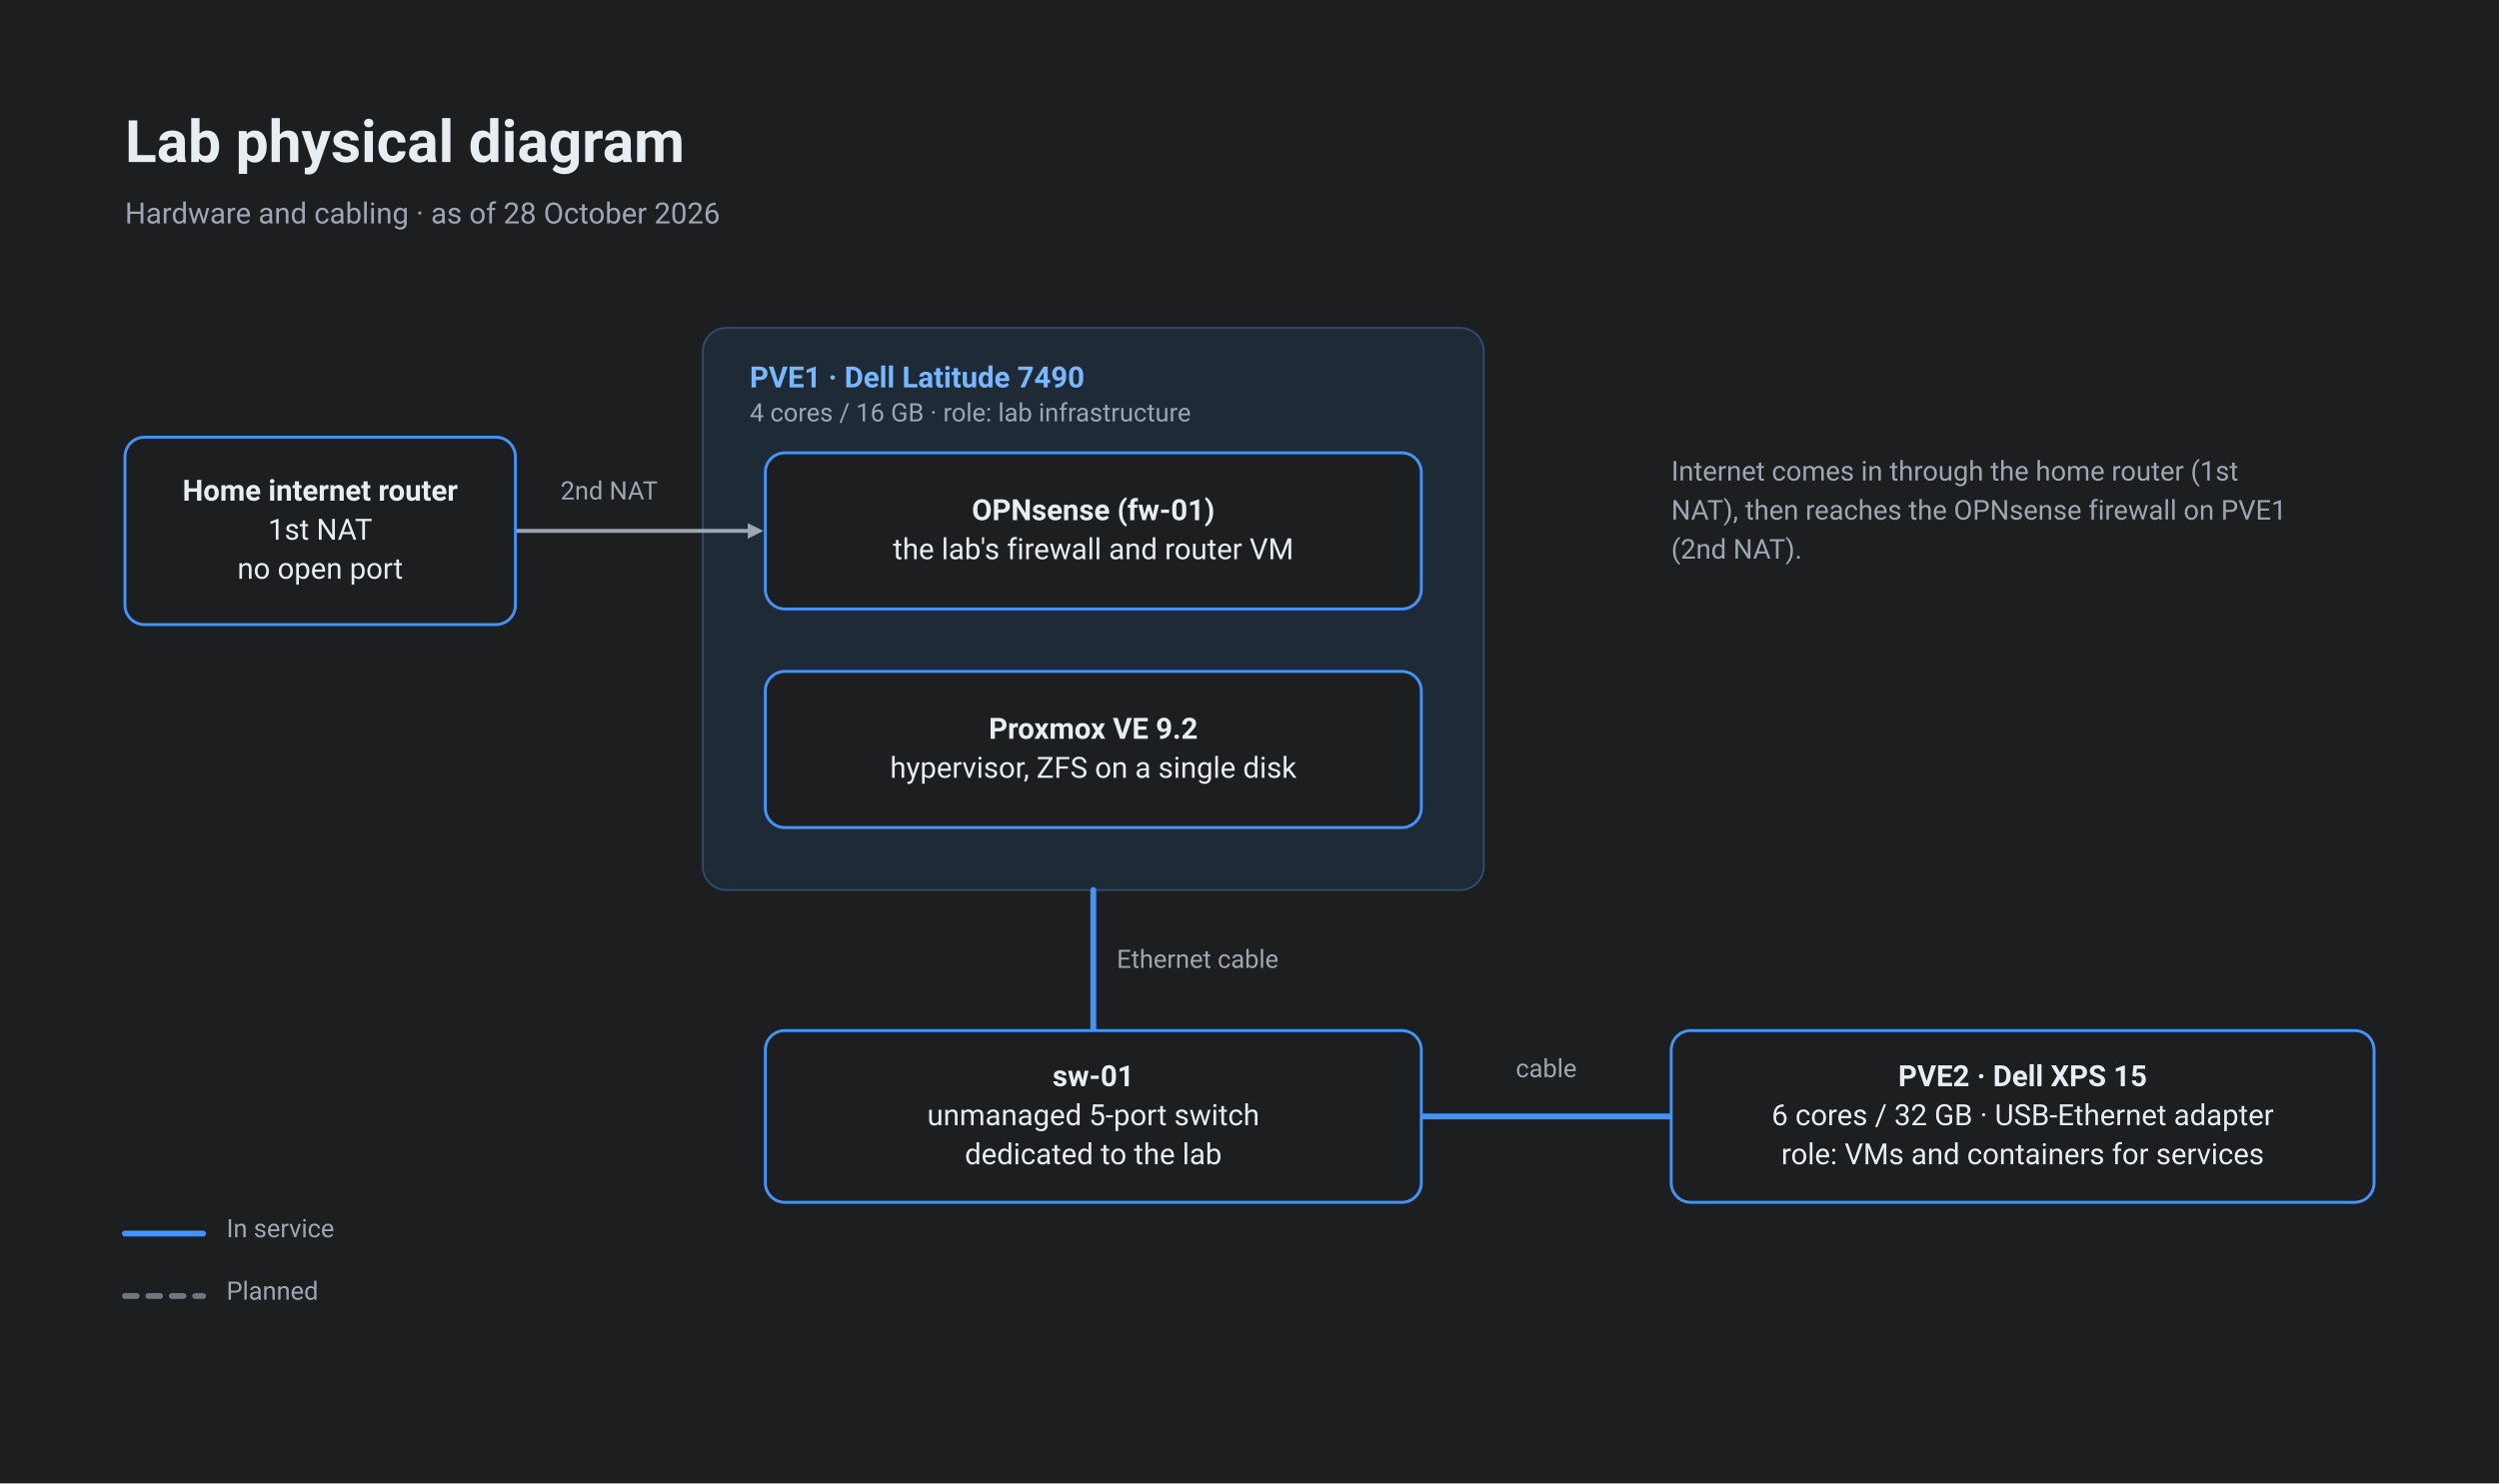
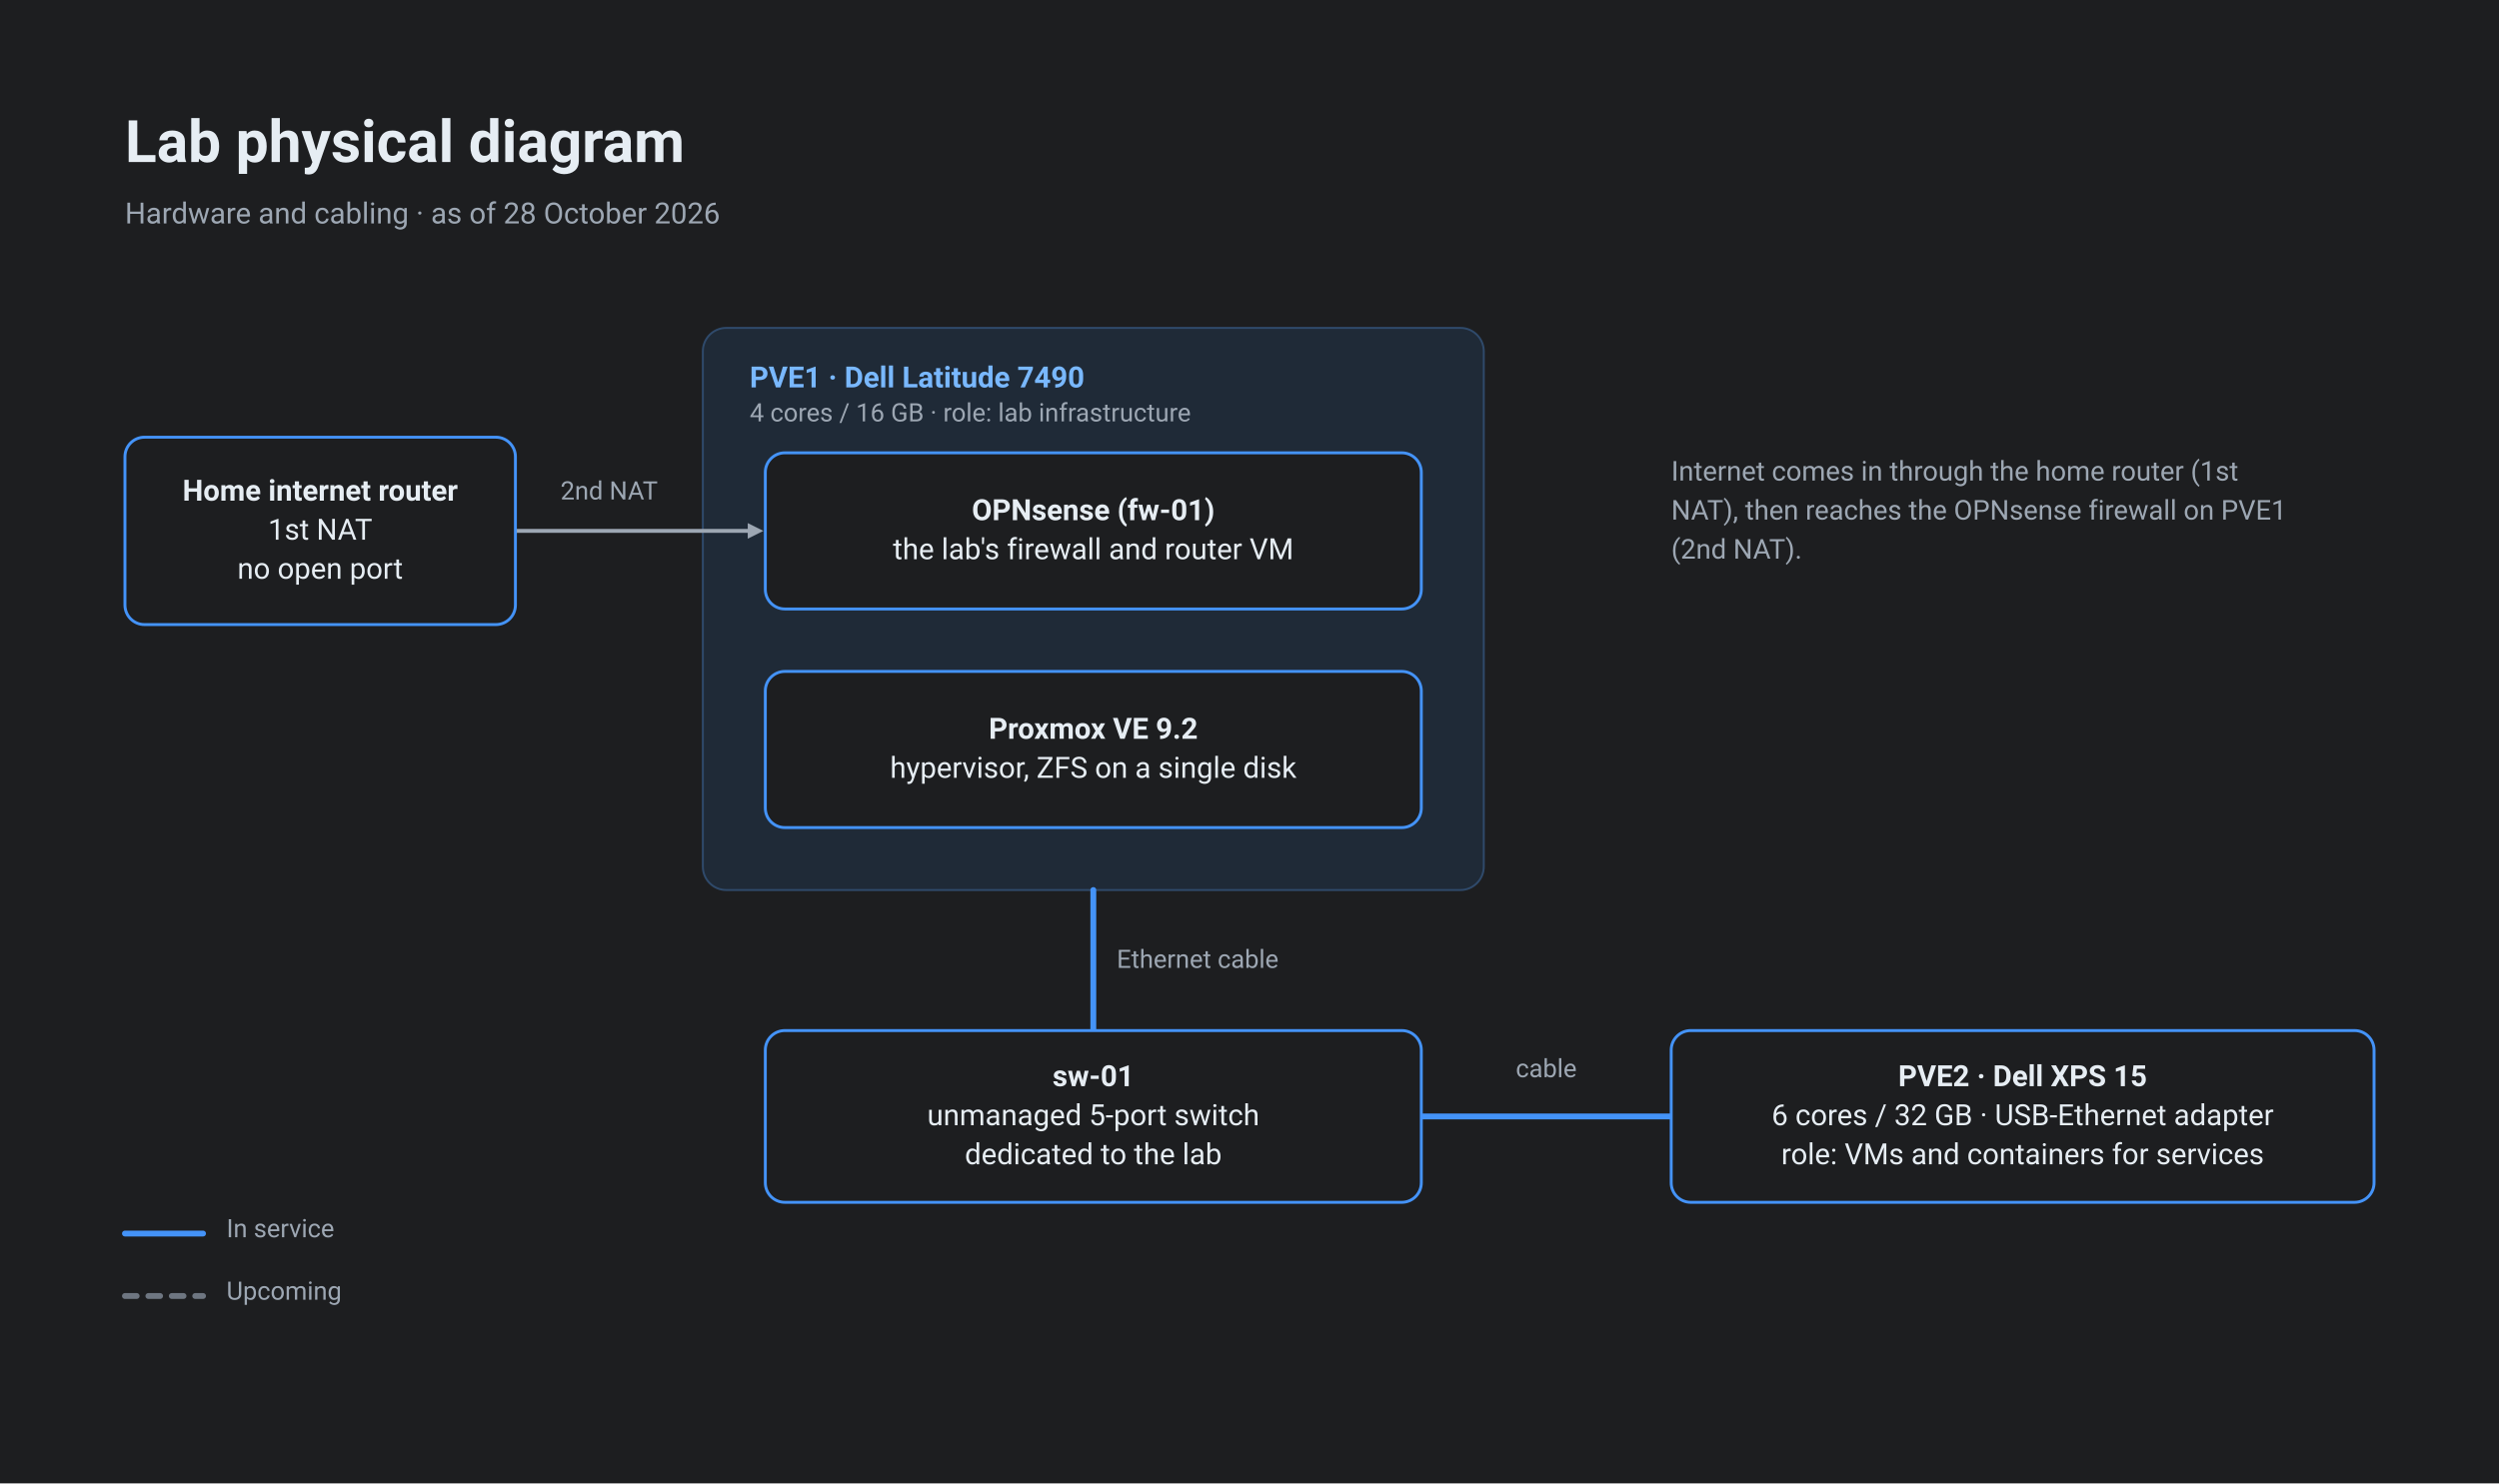
<svg xmlns="http://www.w3.org/2000/svg" width="1280" height="760" viewBox="0 0 1280 760" role="img" aria-label="Lab physical diagram" font-family="system-ui, -apple-system, 'Segoe UI', Roboto, Helvetica, Arial, sans-serif">
  <rect width="1280" height="760" fill="#1d1e20" />
  <rect x="360" y="168" width="400" height="288" rx="12" fill="#1f2a37" stroke="#2f4a6b" stroke-width="1" />
  <svg x="264" y="268" overflow="visible" width="127" height="8" viewBox="0 0 127 8" preserveAspectRatio="none" style="fill: none; stroke: #9da7b3; stroke-width: 2; stroke-linecap: round; stroke-linejoin: round">
    <defs>
      <marker id="dc-arrow-head-filled-1" orient="auto" markerWidth="5" markerHeight="5" refX="2" refY="2" overflow="visible">
        <path d="M0 0 L4 2 L0 4 Z" fill="#9da7b3" stroke="none" style="stroke: none; fill: #9da7b3; fill: context-stroke" />
      </marker>
    </defs>
    <path d="M 0 4 L 123 4" marker-end="url(#dc-arrow-head-filled-1)" />
  </svg>
  <svg x="556" y="456" overflow="visible" width="8" height="72" viewBox="0 0 8 72" preserveAspectRatio="none" style="fill: none; stroke: #4493f8; stroke-width: 3; stroke-linecap: round; stroke-linejoin: round">
    <path d="M 4 0 L 4 72" />
  </svg>
  <svg x="728" y="568" overflow="visible" width="128" height="8" viewBox="0 0 128 8" preserveAspectRatio="none" style="fill: none; stroke: #4493f8; stroke-width: 3; stroke-linecap: round; stroke-linejoin: round">
    <path d="M 0 4 L 128 4" />
  </svg>
  <svg x="64" y="628" overflow="visible" width="40" height="8" viewBox="0 0 40 8" preserveAspectRatio="none" style="fill: none; stroke: #4493f8; stroke-width: 3; stroke-linecap: round">
    <path d="M 0 4 L 40 4" />
  </svg>
  <svg x="64" y="660" overflow="visible" width="40" height="8" viewBox="0 0 40 8" preserveAspectRatio="none" style="fill: none; stroke: #6e7681; stroke-width: 3; stroke-dasharray: 6 6; stroke-linecap: round">
    <path d="M 0 4 L 40 4" />
  </svg>
  <rect x="64" y="224" width="200" height="96" rx="10" fill="#1d1e20" stroke="#4493f8" stroke-width="1.5" />
  <text x="164" y="256.5" text-anchor="middle" font-size="15" font-weight="700" fill="#e6edf3">Home internet router</text>
  <text x="164" y="276.5" text-anchor="middle" font-size="15" fill="#e6edf3">1st NAT</text>
  <text x="164" y="296.5" text-anchor="middle" font-size="15" fill="#e6edf3">no open port</text>
  <rect x="392" y="232" width="336" height="80" rx="10" fill="#1d1e20" stroke="#4493f8" stroke-width="1.5" />
  <text x="560" y="266.5" text-anchor="middle" font-size="15" font-weight="700" fill="#e6edf3">OPNsense (fw-01)</text>
  <text x="560" y="286.5" text-anchor="middle" font-size="15" fill="#e6edf3">the lab's firewall and router VM</text>
  <rect x="392" y="344" width="336" height="80" rx="10" fill="#1d1e20" stroke="#4493f8" stroke-width="1.5" />
  <text x="560" y="378.5" text-anchor="middle" font-size="15" font-weight="700" fill="#e6edf3">Proxmox VE 9.2</text>
  <text x="560" y="398.5" text-anchor="middle" font-size="15" fill="#e6edf3">hypervisor, ZFS on a single disk</text>
  <rect x="392" y="528" width="336" height="88" rx="10" fill="#1d1e20" stroke="#4493f8" stroke-width="1.5" />
  <text x="560" y="556.5" text-anchor="middle" font-size="15" font-weight="700" fill="#e6edf3">sw-01</text>
  <text x="560" y="576.5" text-anchor="middle" font-size="15" fill="#e6edf3">unmanaged 5-port switch</text>
  <text x="560" y="596.5" text-anchor="middle" font-size="15" fill="#e6edf3">dedicated to the lab</text>
  <rect x="856" y="528" width="360" height="88" rx="10" fill="#1d1e20" stroke="#4493f8" stroke-width="1.5" />
  <text x="1036" y="556.5" text-anchor="middle" font-size="15" font-weight="700" fill="#e6edf3">PVE2 · Dell XPS 15</text>
  <text x="1036" y="576.5" text-anchor="middle" font-size="15" fill="#e6edf3">6 cores / 32 GB · USB-Ethernet adapter</text>
  <text x="1036" y="596.5" text-anchor="middle" font-size="15" fill="#e6edf3">role: VMs and containers for services</text>
  <text x="64" y="83.0" font-size="30" font-weight="700" fill="#e6edf3">Lab physical diagram</text>
  <text x="64" y="114.5" font-size="15" fill="#9da7b3">Hardware and cabling · as of 28 October 2026</text>
  <text x="384" y="198.5" font-size="15" font-weight="700" fill="#79b8ff">PVE1 · Dell Latitude 7490</text>
  <text x="384" y="215.9" font-size="13" fill="#9da7b3">4 cores / 16 GB · role: lab infrastructure</text>
  <text x="312" y="255.9" text-anchor="middle" font-size="13" fill="#9da7b3">2nd NAT</text>
  <text x="572" y="495.9" font-size="13" fill="#9da7b3">Ethernet cable</text>
  <text x="792" y="551.9" text-anchor="middle" font-size="13" fill="#9da7b3">cable</text>
  <text x="856" y="246.2" font-size="14" fill="#9da7b3">Internet comes in through the home router (1st</text>
  <text x="856" y="266.2" font-size="14" fill="#9da7b3">NAT), then reaches the OPNsense firewall on PVE1</text>
  <text x="856" y="286.2" font-size="14" fill="#9da7b3">(2nd NAT).</text>
  <text x="116" y="633.9" font-size="13" fill="#9da7b3">In service</text>
-   <text x="116" y="665.9" font-size="13" fill="#9da7b3">Planned</text>
+   <text x="116" y="665.9" font-size="13" fill="#9da7b3">Upcoming</text>
</svg>
